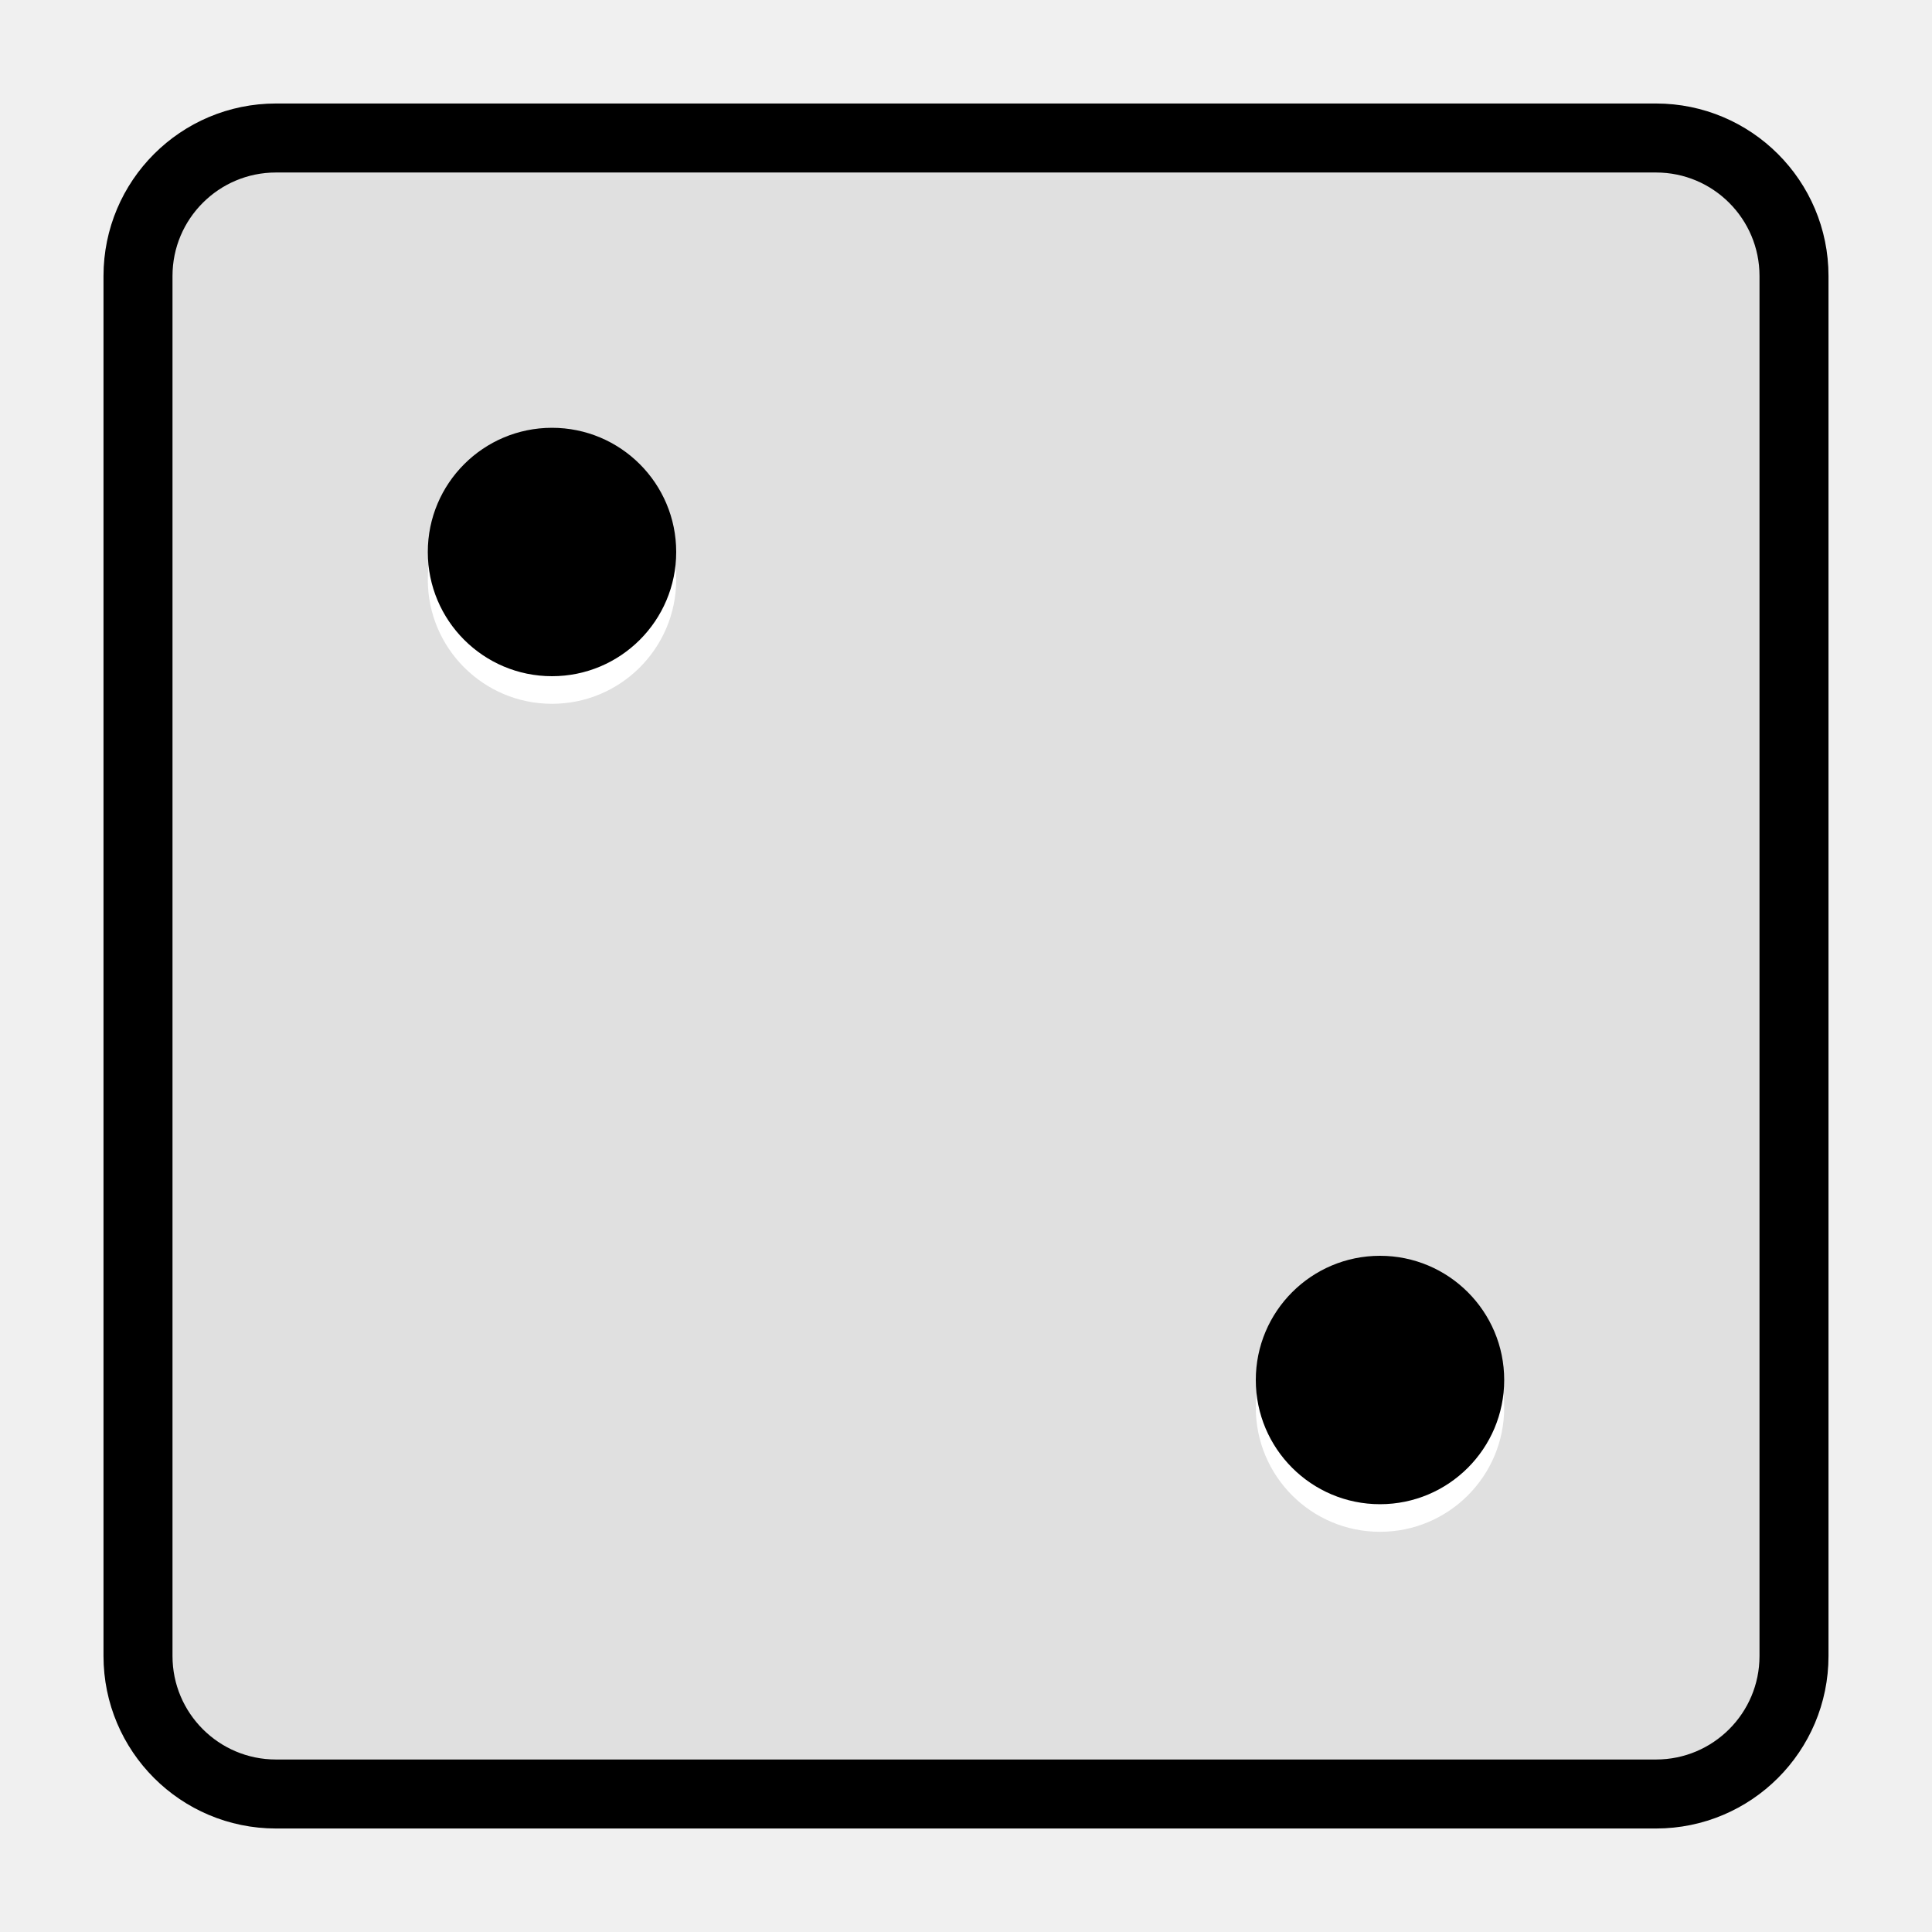
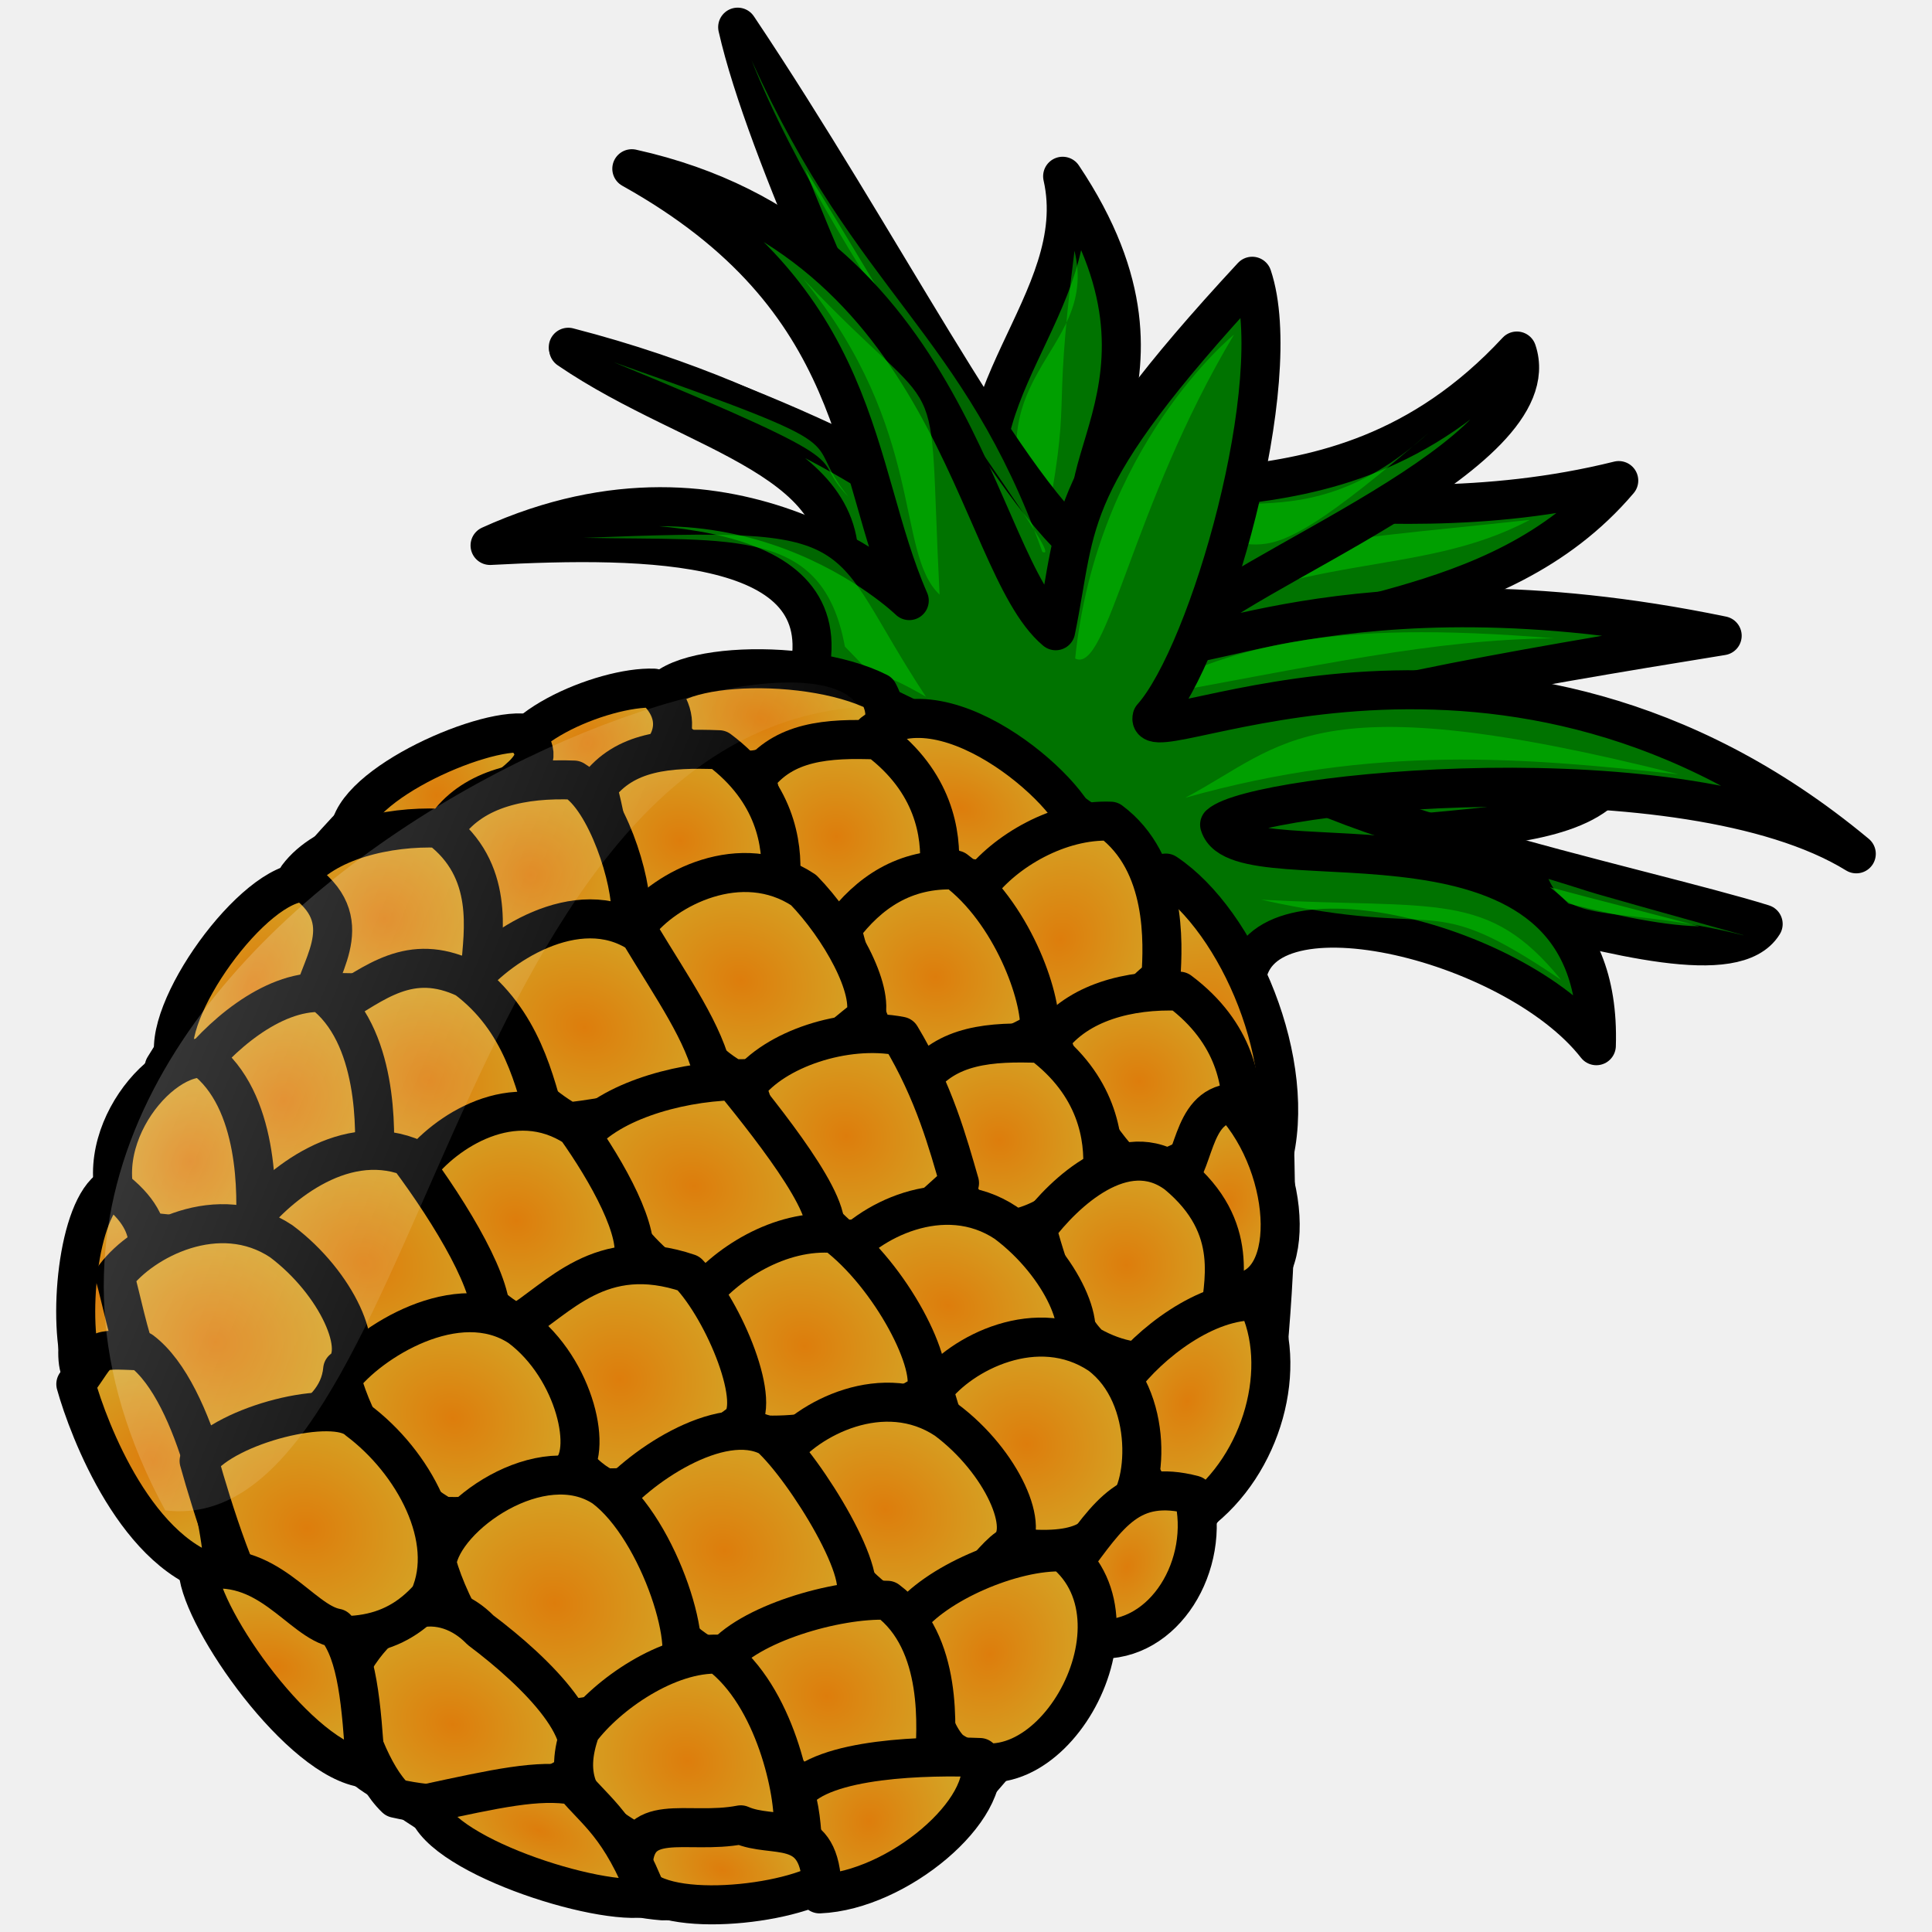
- <svg xmlns="http://www.w3.org/2000/svg" version="1.1" width="140" height="140" viewBox="-10 -10 140 140" style="background-color: white">
-   <rect x="0" y="0" width="120" height="120" rx="10" ry="10" fill="#E0E0E0" stroke="black" stroke-width="5" />
-   <circle cx="30" cy="32" r="9" fill="white" />
-   <circle cx="30" cy="30" r="9" fill="black" />
-   <circle cx="90" cy="92" r="9" fill="white" />
-   <circle cx="90" cy="90" r="9" fill="black" />
+ <svg xmlns="http://www.w3.org/2000/svg" xmlns:xlink="http://www.w3.org/1999/xlink" viewBox="0 0 495 495">
+   <defs>
+     <linearGradient id="a">
+       <stop offset="0" stop-color="#dd7d0c" />
+       <stop offset="1" stop-color="#d5a224" />
+     </linearGradient>
+     <radialGradient id="W" cx="184.54" cy="656.95" r="21.3" xlink:href="#a" gradientUnits="userSpaceOnUse" gradientTransform="scale(1.4126 .70794)" />
+     <linearGradient id="X" x1="8.49" x2="348.7" y1="164.6" y2="170.11" gradientUnits="userSpaceOnUse" gradientTransform="scale(.7114 1.4057)">
+       <stop offset="0" stop-color="#fff" stop-opacity=".34" />
+       <stop offset="1" stop-color="#fff" stop-opacity="0" />
+     </linearGradient>
+     <radialGradient id="b" cx="252.94" cy="308.01" r="156.67" xlink:href="#a" gradientUnits="userSpaceOnUse" gradientTransform="scale(.97002 1.0309)" />
+     <radialGradient id="c" cx="166.63" cy="223.03" r="22.33" xlink:href="#a" gradientUnits="userSpaceOnUse" gradientTransform="scale(1.2402 .80635)" />
+     <radialGradient id="d" cx="213.34" cy="223.62" r="23.58" xlink:href="#a" gradientUnits="userSpaceOnUse" gradientTransform="scale(1.231 .81237)" />
+     <radialGradient id="e" cx="345.61" cy="206.02" r="28.42" xlink:href="#a" gradientUnits="userSpaceOnUse" gradientTransform="scale(.98603 1.0142)" />
+     <radialGradient id="f" cx="320.07" cy="189.93" r="27.96" xlink:href="#a" gradientUnits="userSpaceOnUse" gradientTransform="scale(.934 1.0706)" />
+     <radialGradient id="g" cx="167.37" cy="202.63" r="19.31" xlink:href="#a" gradientUnits="userSpaceOnUse" gradientTransform="scale(1.0025 .99755)" />
+     <radialGradient id="h" cx="231.74" cy="204.01" r="25.66" xlink:href="#a" gradientUnits="userSpaceOnUse" gradientTransform="scale(1.0178 .98252)" />
+     <radialGradient id="i" cx="190.67" cy="226" r="25.01" xlink:href="#a" gradientUnits="userSpaceOnUse" gradientTransform="scale(1.0441 .95776)" />
+     <radialGradient id="j" cx="260.6" cy="234.88" r="26.8" xlink:href="#a" gradientUnits="userSpaceOnUse" gradientTransform="scale(1.0469 .95516)" />
+     <radialGradient id="k" cx="314.72" cy="241.47" r="25.14" xlink:href="#a" gradientUnits="userSpaceOnUse" gradientTransform="scale(1.0525 .9501)" />
+     <radialGradient id="l" cx="417.38" cy="217.85" r="20.16" xlink:href="#a" gradientUnits="userSpaceOnUse" gradientTransform="scale(.8718 1.147)" />
+     <radialGradient id="m" cx="298.84" cy="261.16" r="25.69" xlink:href="#a" gradientUnits="userSpaceOnUse" gradientTransform="scale(1.0165 .98378)" />
+     <radialGradient id="n" cx="209.39" cy="264.28" r="28.3" xlink:href="#a" gradientUnits="userSpaceOnUse" gradientTransform="scale(1.084 .92254)" />
+     <radialGradient id="o" cx="144.7" cy="216.76" r="20.87" xlink:href="#a" gradientUnits="userSpaceOnUse" gradientTransform="scale(.9463 1.0568)" />
+     <radialGradient id="p" cx="163.62" cy="243.96" r="25.58" xlink:href="#a" gradientUnits="userSpaceOnUse" gradientTransform="scale(1.0207 .97968)" />
+     <radialGradient id="q" cx="133.58" cy="269.03" r="25.57" xlink:href="#a" gradientUnits="userSpaceOnUse" gradientTransform="scale(1.0215 .97894)" />
+     <radialGradient id="r" cx="174.09" cy="301.27" r="29.1" xlink:href="#a" gradientUnits="userSpaceOnUse" gradientTransform="scale(1.116 .89604)" />
+     <radialGradient id="s" cx="255.1" cy="283.21" r="28.07" xlink:href="#a" gradientUnits="userSpaceOnUse" gradientTransform="scale(1.0464 .95566)" />
+     <radialGradient id="t" cx="339.74" cy="279.14" r="25.66" xlink:href="#a" gradientUnits="userSpaceOnUse" gradientTransform="scale(1.018 .98235)" />
+     <radialGradient id="u" cx="444.44" cy="252.83" r="23.61" xlink:href="#a" gradientUnits="userSpaceOnUse" gradientTransform="scale(.84034 1.19)" />
+     <radialGradient id="v" cx="271.99" cy="340.23" r="27.43" xlink:href="#a" gradientUnits="userSpaceOnUse" gradientTransform="scale(1.1301 .88486)" />
+     <radialGradient id="w" cx="213.5" cy="327.85" r="29.4" xlink:href="#a" gradientUnits="userSpaceOnUse" gradientTransform="scale(1.1035 .90617)" />
+     <radialGradient id="x" cx="149.9" cy="322.19" r="28.05" xlink:href="#a" gradientUnits="userSpaceOnUse" gradientTransform="scale(1.0829 .92343)" />
+     <radialGradient id="y" cx="141.41" cy="230.2" r="21.51" xlink:href="#a" gradientUnits="userSpaceOnUse" gradientTransform="scale(.78847 1.2683)" />
+     <radialGradient id="z" cx="132.64" cy="310.2" r="26.63" xlink:href="#a" gradientUnits="userSpaceOnUse" gradientTransform="scale(.98055 1.0198)" />
+     <radialGradient id="A" cx="186.01" cy="340.97" r="27.88" xlink:href="#a" gradientUnits="userSpaceOnUse" gradientTransform="scale(1.0575 .94565)" />
+     <radialGradient id="B" cx="261.48" cy="344.05" r="28.94" xlink:href="#a" gradientUnits="userSpaceOnUse" gradientTransform="scale(1.0604 .94307)" />
+     <radialGradient id="C" cx="328.56" cy="337.19" r="27.55" xlink:href="#a" gradientUnits="userSpaceOnUse" gradientTransform="scale(1.0331 .96795)" />
+     <radialGradient id="D" cx="442.16" cy="293.46" r="19.05" xlink:href="#a" gradientUnits="userSpaceOnUse" gradientTransform="scale(.84836 1.1787)" />
+     <radialGradient id="E" cx="284.58" cy="389.85" r="28.26" xlink:href="#a" gradientUnits="userSpaceOnUse" gradientTransform="scale(1.0968 .91176)" />
+     <radialGradient id="F" cx="229.95" cy="360.24" r="29.84" xlink:href="#a" gradientUnits="userSpaceOnUse" gradientTransform="scale(1.0289 .97192)" />
+     <radialGradient id="G" cx="151.29" cy="378.24" r="29.7" xlink:href="#a" gradientUnits="userSpaceOnUse" gradientTransform="scale(1.0897 .91766)" />
+     <radialGradient id="H" cx="120.67" cy="320.17" r="22.94" xlink:href="#a" gradientUnits="userSpaceOnUse" gradientTransform="scale(.94247 1.061)" />
+     <radialGradient id="I" cx="141.54" cy="281.31" r="17.58" xlink:href="#a" gradientUnits="userSpaceOnUse" gradientTransform="scale(.74342 1.3451)" />
+     <radialGradient id="J" cx="130.83" cy="398.17" r="29.6" xlink:href="#a" gradientUnits="userSpaceOnUse" gradientTransform="scale(1.0474 .95477)" />
+     <radialGradient id="K" cx="185.03" cy="407.12" r="28.6" xlink:href="#a" gradientUnits="userSpaceOnUse" gradientTransform="scale(1.0846 .92196)" />
+     <radialGradient id="L" cx="260.94" cy="405.41" r="30.56" xlink:href="#a" gradientUnits="userSpaceOnUse" gradientTransform="scale(1.0649 .93906)" />
+     <radialGradient id="M" cx="380.27" cy="350.56" r="26.53" xlink:href="#a" gradientUnits="userSpaceOnUse" gradientTransform="scale(.92272 1.0837)" />
+     <radialGradient id="N" cx="298.4" cy="429.69" r="28.07" xlink:href="#a" gradientUnits="userSpaceOnUse" gradientTransform="scale(1.0598 .9436)" />
+     <radialGradient id="O" cx="230.74" cy="430.74" r="31.17" xlink:href="#a" gradientUnits="userSpaceOnUse" gradientTransform="scale(1.0517 .95086)" />
+     <radialGradient id="P" cx="125.21" cy="440.74" r="25.1" xlink:href="#a" gradientUnits="userSpaceOnUse" gradientTransform="scale(1.0638 .94)" />
+     <radialGradient id="Q" cx="207.47" cy="496.9" r="27.88" xlink:href="#a" gradientUnits="userSpaceOnUse" gradientTransform="scale(1.1088 .9019)" />
+     <radialGradient id="R" cx="274.1" cy="458.44" r="27.82" xlink:href="#a" gradientUnits="userSpaceOnUse" gradientTransform="scale(1.0556 .94732)" />
+     <radialGradient id="S" cx="354.3" cy="411.61" r="23.18" xlink:href="#a" gradientUnits="userSpaceOnUse" gradientTransform="scale(.95476 1.0474)" />
+     <radialGradient id="T" cx="249.46" cy="564.03" r="19.53" xlink:href="#a" gradientUnits="userSpaceOnUse" gradientTransform="scale(1.2347 .80994)" />
+     <radialGradient id="U" cx="164.53" cy="446.26" r="30.45" xlink:href="#a" gradientUnits="userSpaceOnUse" gradientTransform="scale(1.0738 .93128)" />
+     <radialGradient id="V" cx="148.46" cy="555.45" r="23.46" xlink:href="#a" gradientUnits="userSpaceOnUse" gradientTransform="scale(1.2308 .8125)" />
+   </defs>
+   <g fill-rule="evenodd">
+     <path fill="url(#b)" stroke="#000" stroke-width="10" d="M225.35 162.88s-66.94 34.62-69.25 39.24c-2.3 4.62-27.7 22.3-34.62 37.7-6.16 13.85-18.47 52.33-23.1 80.03.78 5.38 0 70.8 9.24 80.02 9.24 9.24 86.18 66.18 111.58 68.48 25.4 7.7 60.78 6.93 77.7 1.54 27.7-11.6 46.95-27.7 56.95-38.5 10-30 38.48-109.3 38.48-134.7-5.4-18.5-13.85-48.5-29.24-78.5-19.3-43.1-137.8-63.9-137.8-55.4z" stroke-linejoin="round" transform="rotate(22.042 189.378 152.084)" />
+     <path fill="#007300" stroke="#000" stroke-width="10" d="M214.2 151.62c7.67-34.22-35.9-39.85-68.5-62.16 61.34 15.83 110.16 47.87 110.16 47.87-14.9-33.98 23.7-59.96 16.4-92.17 36.7 54.78-8.06 78.93 13.06 96.62 5.9-28.88 60.78-1.62 129.42-18.65-31.67 37.3-83.8 31.97-98.48 48.4-2.6 10.23 12.4 10.77 3.17 19.1 5.1 17.14 65.02-1 94.03 8.13-14.08 22.83-86.04 5.15-87.28 32.77-22.4-31.93-53.22-54.63-111.97-79.9z" stroke-linejoin="round" />
+     <path fill="#0c0" fill-opacity=".5" d="M391.95 133.2c-29.05 15.43-59.1 7.2-100.1 31.1 17.56-25.2 44.3-25 100.1-31.1zM275.3 64.25c6.55 27.3-29.23 31.5-8.22 75.28 8.2-42.13 2.1-27.23 8.22-75.28z" />
+     <path fill="#007300" stroke="#000" stroke-width="10" d="M214.1 151.14c7.67-34.23-35.9-39.86-68.5-62.17 61.34 15.83 94.2 43.77 94.2 43.77C224.9 98.76 196.28 39.17 189 6.96c36.7 54.78 67.22 115.8 88.34 133.5 5.9-28.88 62.1 2.56 111.3-50.52 9 26.77-71.93 56.26-86.6 72.7-2.6 10.22 41.25-20.03 139.2.24-52.64 8.5-112.7 18.93-121.9 27.26 5.1 17.14 103.37 37.47 132.4 46.6-14.1 22.83-124.43-33.3-125.66-5.7-22.42-31.92-53.23-54.63-111.98-79.9z" stroke-linejoin="round" />
+     <path fill="#0c0" fill-opacity=".5" d="M398.17 163.55c-30.95.26-59.72 6.83-108.76 15.73 25.9-13.64 49.7-20.64 108.8-15.73zm48.46 76.08c-30.88-7.8-44.6-2.3-49.9-14.44 18.06 5.5-1.17.1 49.9 14.4zM366 110.93c-53.13 45.76-37.04 20.27-72.35 30.03 13.74-24.4 36.08 2.73 72.35-30.03zM157.23 92.8c66.78 23.52 47.03 18.37 60.15 34.47-11.26-11.36 7.82-6.43-60.15-34.47zm35.33-77.38c27.23 60.33 54.3 69.5 74.5 125.96 8.27 4.17-53.44-72.3-74.5-125.96z" />
+     <path fill="#007300" stroke="#000" stroke-width="10" d="M207.26 172.28c7.66-34.23-41.28-34.67-81.7-32.53 63.32-28.77 107.4 14.13 107.4 14.13-14.9-33.98-11-77.16-71.08-110.65 83.24 18.47 87.5 100.67 108.6 118.37 5.92-28.9 1.17-37.74 50.35-90.82 9 26.76-10.97 96.56-25.65 112.98-2.6 10.24 90.45-39.87 180.42 35-43.92-27.1-153.9-15.8-163.12-7.48 5.1 17.14 98.67-12.15 96.52 56.64-21.35-27.37-88.53-43.36-89.76-15.74-22.42-31.93-53.23-54.63-111.98-79.9z" stroke-linejoin="round" />
+     <path fill="#0c0" fill-opacity=".5" d="M149.54 137.8c74.02-2.9 60.97.14 87.7 40.72-25-14.4-1.3 7.05-20.77-12.86-5.6-30.58-28.5-27.1-66.93-27.86z" />
+     <path fill="url(#c)" stroke="#000" stroke-width="10" d="M231.92 162.16c13.15 11.1-8.03 19.5-18.8 27.58-4.2 6.53-24.32 7.78-31.7-1.8-8.52-9.87 28.88-27.58 50.5-25.78z" stroke-linejoin="round" transform="rotate(22.042 189.378 152.084)" />
+     <path fill="url(#d)" stroke="#000" stroke-width="10" d="M234.63 172.24c12.18-20.45 56.33-4 59.08 4.35-4.1 6.5-14.5 22.3-26.6 21.3-7.8-3.2-25-16.2-32.4-25.7z" stroke-linejoin="round" transform="rotate(22.042 189.378 152.084)" />
+     <path fill="url(#e)" stroke="#000" stroke-width="10" d="M325.3 204.53c-4.54-11-17.7-22.1-7.72-27.1 21.9 4.5 50.1 32.48 53.05 58.6-7.82-3.16-37.97-21.93-45.34-31.5z" stroke-linejoin="round" transform="rotate(22.042 189.378 152.084)" />
+     <path fill="url(#f)" stroke="#000" stroke-width="10" d="M274.28 198.74c2.95-11.22 12.93-23.92 25.2-28.32 17.36 4.56 24.2 23.87 26.95 32.23-4.2 6.53-10.36 30-22.47 28.98-7.82-3.15-22.3-23.3-29.68-32.9z" stroke-linejoin="round" transform="rotate(22.042 189.378 152.084)" />
+     <path fill="url(#g)" stroke="#000" stroke-width="10" d="M178.22 182.74c11.3 4.07 12.1 15.18-1.2 28.04-4.18 6.53-8 2.26-24.3 7.8-8.53-9.9 13.22-31.44 25.5-35.84z" stroke-linejoin="round" transform="rotate(22.042 189.378 152.084)" />
+     <path fill="url(#h)" stroke="#000" stroke-width="10" d="M211.2 194.14c2.94-11.22 12.9-16.23 25.2-20.63 17.35 4.6 24.2 16.2 26.94 24.6-4.2 6.6-15.6 26.5-27.7 25.5-7.84-3.1-17.08-19.7-24.45-29.3z" stroke-linejoin="round" transform="rotate(22.042 189.378 152.084)" />
+     <path fill="url(#i)" stroke="#000" stroke-width="10" d="M174.4 211.73c2.96-11.22 12.94-16.23 25.22-20.63 17.35 4.56 24.2 16.18 26.94 24.53-4.2 6.53-14.35 16.95-30.65 22.48-7.8-3.1-14.1-16.8-21.5-26.3z" stroke-linejoin="round" transform="rotate(22.042 189.378 152.084)" />
+     <path fill="url(#j)" stroke="#000" stroke-width="10" d="M245.95 221.82c2.95-11.2 9.1-20.5 21.4-24.9 17.34 4.56 32.63 21.67 35.37 30.02-4.2 6.54-20.58 21.85-32.68 20.85-7.83-3.2-16.7-16.4-24.1-26z" stroke-linejoin="round" transform="rotate(22.042 189.378 152.084)" />
+     <path fill="url(#k)" stroke="#000" stroke-width="10" d="M306.2 227.86c2.95-11.22 13.72-19.3 26-23.7 17.36 4.57 24.2 16.18 26.95 24.54-4.2 6.53-11.07 23.26-23.17 22.26-7.83-3.15-22.4-13.53-29.8-23.1z" stroke-linejoin="round" transform="rotate(22.042 189.378 152.084)" />
+     <path fill="url(#l)" stroke="#000" stroke-width="10" d="M348.9 251.1c4.2-6.54-3.27-20.5 6.7-25.5 20.9 9.85 34.13 39.5 17.84 45.03-7.83-3.15-17.16-9.97-24.54-19.54z" stroke-linejoin="round" transform="rotate(22.042 189.378 152.084)" />
+     <path fill="url(#m)" stroke="#000" stroke-width="10" d="M279.1 250.53c2.94-11.22 12.92-16.23 25.2-20.63 17.35 4.56 24.2 16.17 26.94 24.53-4.2 6.53-6.53 20.1-22.82 25.62-7.83-3.15-21.96-19.95-29.33-29.52z" stroke-linejoin="round" transform="rotate(22.042 189.378 152.084)" />
+     <path fill="url(#n)" stroke="#000" stroke-width="10" d="M197.1 240.6c2.96-11.22 17.3-28.16 36.1-24.3 12.17 5.37 26.5 16.77 26.92 24.52-4.2 6.53-9.37 21.53-25.66 27.05-16.73-2.22-29.97-17.7-37.35-27.27z" stroke-linejoin="round" transform="rotate(22.042 189.378 152.084)" />
+     <path fill="url(#o)" stroke="#000" stroke-width="10" d="M151.05 206.13c12.45 4.37-.02 14.17-2.7 24.37-4.2 6.53-10.9 12.58-27.18 18.1-8.53-9.87 17.6-38.07 29.88-42.47z" stroke-linejoin="round" transform="rotate(22.042 189.378 152.084)" />
+     <path fill="url(#p)" stroke="#000" stroke-width="10" d="M142.34 234.92c2.95-11.22 13.46-18.27 25.75-22.67 9.5 1.4 23.6 18.22 26.4 26.57-4.2 6.53-12.1 17.56-28.4 23.08-7.9-3.15-16.5-17.4-23.8-26.98z" stroke-linejoin="round" transform="rotate(22.042 189.378 152.084)" />
+     <path fill="url(#q)" stroke="#000" stroke-width="10" d="M111.78 261.78c2.95-11.22 16.58-20.72 28.87-25.12 17.35 4.56 20.53 20.66 23.28 29.02-4.2 6.53-17.55 15-33.85 20.54-7.82-3.15-10.92-14.87-18.3-24.44z" stroke-linejoin="round" transform="rotate(22.042 189.378 152.084)" />
+     <path fill="url(#r)" stroke="#000" stroke-width="10" d="M162.4 271.08c2.94-11.22 17.2-32.54 35.98-28.7 13.43 10.08 25.08 17.5 31.3 26.77-4.2 6.53-11.24 14.5-30.03 24.82-16.73-2.22-29.9-13.3-37.26-22.9z" stroke-linejoin="round" transform="rotate(22.042 189.378 152.084)" />
+     <path fill="url(#s)" stroke="#000" stroke-width="10" d="M238.57 268.22c2.96-11.22 17.4-23.78 31.72-26.55 13.4 10.07 21.6 20.97 28.1 29.22-4.2 6.5-6.3 19-22.6 24.6-16-5.3-30-17.7-37.4-27.3z" stroke-linejoin="round" transform="rotate(22.042 189.378 152.084)" />
+     <path fill="url(#t)" stroke="#000" stroke-width="10" d="M321.17 274.33c2.96-11.22 11.8-30.7 27.98-26.45 20.55 6.5 21.42 22 24.17 30.35-1.8 11.52-11.68 20.92-28.4 18.7-7.84-3.15-16.37-13.03-23.75-22.6z" stroke-linejoin="round" transform="rotate(22.042 189.378 152.084)" />
+     <path fill="url(#u)" stroke="#000" stroke-width="10" d="M355.94 302c2.95-11.2 12.14-27.33 24.42-31.73 14.05 12.42 17.13 38.3 6.25 56.17-19.7 4.6-23.3-14.85-30.6-24.43z" stroke-linejoin="round" transform="rotate(22.042 189.378 152.084)" />
+     <path fill="url(#v)" stroke="#000" stroke-width="10" d="M277.16 300.18c2.95-11.22 17.3-28.16 36.07-24.3 17.35 4.55 31.13 18 26.94 24.52-4.2 6.53-9.46 17.14-25.75 22.67-16.73-2.22-29.9-13.3-37.26-22.9z" stroke-linejoin="round" transform="rotate(22.042 189.378 152.084)" />
+     <path fill="url(#w)" stroke="#000" stroke-width="10" d="M203.74 297.23c2.95-11.22 17.12-22.76 31.1-28.9 15.1 8.34 39.84 22.48 35.65 29-4.2 6.54-11.2 18.9-27.5 24.4-16.7-2.2-32-14.93-39.3-24.5z" stroke-linejoin="round" transform="rotate(22.042 189.378 152.084)" />
+     <path fill="url(#x)" stroke="#000" stroke-width="10" d="M132.82 289.48c7.58-10 12.84-20.62 28.68-19.72 17.35 4.56 26.23 17.8 33.6 27.38-4.18 6.53-16.04 18.68-32.33 24.2-16.73-2.2-22.58-22.3-29.95-31.86z" stroke-linejoin="round" transform="rotate(22.042 189.378 152.084)" />
+     <path fill="url(#y)" stroke="#000" stroke-width="10" d="M114.1 262.4c17.34 4.55 10.74 20.26 13.5 28.62-4.2 6.53-10.9 20.77-27.18 26.3-8.53-9.88 1.4-50.53 13.68-54.93z" stroke-linejoin="round" transform="rotate(22.042 189.378 152.084)" />
+     <path fill="url(#z)" stroke="#000" stroke-width="10" d="M105.4 318.98c2.94-11.22 10.97-27.64 23.26-32.04 17.35 4.56 26.13 27.6 28.88 35.95-4.2 6.5-12.12 13.1-28.42 18.6-7.82-3.2-16.36-13-23.73-22.6z" stroke-linejoin="round" transform="rotate(22.042 189.378 152.084)" />
+     <path fill="url(#A)" stroke="#000" stroke-width="10" d="M168.2 319.5c2.95-11.2 15-28.77 33.76-24.92 11.65 7.43 25.97 18.83 26.4 26.57-4.2 6.53-6.52 20.1-22.82 25.63-16.72-2.22-29.96-17.7-37.34-27.28z" stroke-linejoin="round" transform="rotate(22.042 189.378 152.084)" />
+     <path fill="url(#B)" stroke="#000" stroke-width="10" d="M247.4 323.98c2.95-11.22 12.76-25 26.2-29.1 17.35 4.57 37.53 21.87 36.8 29.32-4.18 6.53-18.88 20.1-35.18 25.64-16.72-2.22-20.44-16.3-27.82-25.86z" stroke-linejoin="round" transform="rotate(22.042 189.378 152.084)" />
+     <path fill="url(#C)" stroke="#000" stroke-width="10" d="M312.1 322.46c2.96-11.22 17.3-28.16 36.08-24.3 17.35 4.55 24.7 28.3 20.5 34.83-4.18 6.5-2.05 12.5-18.34 18-16.73-2.2-30.86-19-38.24-28.6z" stroke-linejoin="round" transform="rotate(22.042 189.378 152.084)" />
+     <path fill="url(#D)" stroke="#000" stroke-width="10" d="M361.75 350.43c4.02-15.3 5.55-25.8 22.2-27.96 10.92 14.87 7.33 37.9-8.96 43.44-7.9-3.1-5.9-5.9-13.3-15.4z" stroke-linejoin="round" transform="rotate(22.042 189.378 152.084)" />
+     <path fill="url(#E)" stroke="#000" stroke-width="10" d="M281.9 352.68c2.95-11.22 17.3-28.16 36.07-24.3 17.35 4.55 31.13 18 26.93 24.52-4.2 6.53-4.2 20.7-20.5 26.23-16.73-2.22-35.13-16.87-42.5-26.45z" stroke-linejoin="round" transform="rotate(22.042 189.378 152.084)" />
+     <path fill="url(#F)" stroke="#000" stroke-width="10" d="M206.7 347.08c7.58-10 12.14-27.34 36-28.7 12.18 5.4 30.66 24.43 26.47 30.96-4.2 6.53-9.64 22.54-25.93 28.07-16.73-2.2-29.16-20.7-36.54-30.3z" stroke-linejoin="round" transform="rotate(22.042 189.378 152.084)" />
+     <path fill="url(#G)" stroke="#000" stroke-width="10" d="M133.1 349.53c2.95-11.22 13.2-31.42 31.9-31.96 16 9.67 33.52 23 35.1 31.05-4.18 6.53-13.45 18.27-29.74 23.8-16.73-2.22-29.9-13.32-37.26-22.9z" stroke-linejoin="round" transform="rotate(22.042 189.378 152.084)" />
+     <path fill="url(#H)" stroke="#000" stroke-width="10" d="M106.73 313.88c17.35 4.57 26.13 27.6 28.88 35.95-4.1 6.54-12.8 6.45-29.1 11.97-20.3-11.9-12-43.5.3-47.92z" stroke-linejoin="round" transform="rotate(22.042 189.378 152.084)" />
+     <path fill="url(#I)" stroke="#000" stroke-width="10" d="M97.46 353.43c17.35 4.56 14.67 14.76 17.42 23.12-4.2 6.53 9.77 17.64-6.53 23.17-8.53-9.87-17.02-38.04-10.9-46.3z" stroke-linejoin="round" transform="rotate(22.042 189.378 152.084)" />
+     <path fill="url(#J)" stroke="#000" stroke-width="10" d="M106.8 374.24c2.96-11.22 17.3-28.16 36.1-24.32 17.34 4.57 31.1 18 26.92 24.54 4 13.04-10.7 26.62-27 32.15-16.73-2.2-28.63-22.8-36-32.3z" stroke-linejoin="round" transform="rotate(22.042 189.378 152.084)" />
+     <path fill="url(#K)" stroke="#000" stroke-width="10" d="M170.44 376.8c2.95-11.22 18.64-33.26 37.42-29.42 17.35 4.57 29.78 23.1 25.6 29.64-4.2 6.53-9.47 17.14-25.76 22.67-16.73-2.3-29.88-13.4-37.26-22.9z" stroke-linejoin="round" transform="rotate(22.042 189.378 152.084)" />
+     <path fill="url(#L)" stroke="#000" stroke-width="10" d="M245.9 381.38c2.96-11.2 17.5-33.56 31.9-31.95 11.3 4.06 39.3 24.5 35.12 31.04-4.2 6.54-13.1 21.64-29.4 27.17-16.73-2.22-30.24-16.68-37.62-26.26z" stroke-linejoin="round" transform="rotate(22.042 189.378 152.084)" />
+     <path fill="url(#M)" stroke="#000" stroke-width="10" d="M328.07 379.74c2.95-11.22 18.2-26.84 30.48-31.24 28.64 8.63 20.2 64.2-7.82 57.92-7.83-3.15-15.3-17.1-22.66-26.68z" stroke-linejoin="round" transform="rotate(22.042 189.378 152.084)" />
+     <path fill="url(#N)" stroke="#000" stroke-width="10" d="M287.45 407.23C290.4 396 309.1 381.3 321.4 376.9c17.35 4.56 24.08 25.96 26.83 34.32-4.2 6.53-12.12 13.17-28.4 18.7-7.84-3.15-25-13.12-32.38-22.7z" stroke-linejoin="round" transform="rotate(22.042 189.378 152.084)" />
+     <path fill="url(#O)" stroke="#000" stroke-width="10" d="M210.8 411.4c-3.1-11.7 13.67-37.84 32.44-34 17.35 4.58 38.85 30.95 34.66 37.48-4.2 6.53-9.46 17.15-25.75 22.67-16.73-2.22-33.97-16.57-41.35-26.14z" stroke-linejoin="round" transform="rotate(22.042 189.378 152.084)" />
+     <path fill="url(#P)" stroke="#000" stroke-width="10" d="M107.86 403.6c2.95-11.22.1-9.78 12.4-14.2 17.34 4.58 38.4 37.38 41.14 45.74-22.08 4-46.16-21.96-53.54-31.54z" stroke-linejoin="round" transform="rotate(22.042 189.378 152.084)" />
+     <path fill="url(#Q)" stroke="#000" stroke-width="10" d="M199.92 448.54c1.54-24.68 15.52-30.8 27.7-25.43 17.35 4.6 39.68 13.8 35.3 25.7-4.2 6.6-18.62 19.1-39.27 22.4-7.83-3.1-16.36-13-23.73-22.6z" stroke-linejoin="round" transform="rotate(22.042 189.378 152.084)" />
+     <path fill="url(#R)" stroke="#000" stroke-width="10" d="M260.98 437.34c2.95-11.22 13.3-27.04 25.58-31.44 17.35 4.56 31.56 25.75 34.3 34.1-4.18 6.54-20.74 13.1-37.03 18.62-16.73-2.22-22.33-9.15-22.85-21.28z" stroke-linejoin="round" transform="rotate(22.042 189.378 152.084)" />
+     <path fill="url(#S)" stroke="#000" stroke-width="10" d="M318.12 431.65c2.96-11.22 28.06-21.9 40.35-26.3 8.26 10.9-6.72 39.5-24.98 47.8-7.9-3.16-8-11.92-15.4-21.5z" stroke-linejoin="round" transform="rotate(22.042 189.378 152.084)" />
+     <path fill="url(#T)" stroke="#000" stroke-width="10" d="M286.95 465.53c-6.03-14.67 9.28-13.44 21.2-21.2 9.1.32 17.65-8.93 24.83 6.04-9 10.72-40.34 26.47-46.03 15.16z" stroke-linejoin="round" transform="rotate(22.042 189.378 152.084)" />
+     <path fill="url(#U)" stroke="#000" stroke-width="10" d="M144.52 409.98c2.95-11.22 25.93-28.08 33.76-24.93 17.35 4.56 34.6 18.92 34.04 35.13-4.9 13.97-16.3 19.7-36.7 21.97-7.82-3.15-23.73-22.6-31.1-32.17z" stroke-linejoin="round" transform="rotate(22.042 189.378 152.084)" />
+     <path fill="url(#V)" stroke="#000" stroke-width="10" d="M154.92 436.25c15.05-10.22 29.1 2.2 38.27.25 7.5 4.17 13.2 15.48 20.4 30.46-16.1 4.5-53-19.4-58.7-30.7z" stroke-linejoin="round" transform="rotate(22.042 189.378 152.084)" />
+     <path fill="url(#W)" stroke="#000" stroke-width="10" d="M231.5 469.48c15.06-10.22 24.14-16.55 33.3-18.5 7.57 4.17 14.78 4.98 28.3 19.43-10.52 7.1-55.9 10.4-61.6-.9z" stroke-linejoin="round" transform="rotate(22.042 189.378 152.084)" />
+     <path fill="#0c0" fill-opacity=".5" d="M316.17 85.72s-35.08 28.4-40.7 83c8.27 4.16 14.36-38.98 40.7-83zm113.9 112.68c-39.72-4.27-77.73-7.74-126.4 6 25.83-13.63 32.14-29.78 126.4-6zm-30.1 52.65c-35.3-23.9-28.66-9.83-76.82-20.53 45.16 2.4 58.1-2.5 76.82 20.53zM205.87 71.5c37.9 40.07 31.66 17.67 34.86 80.85-11.43-10.84-3.4-42-34.86-80.84z" />
+     <path fill="url(#X)" d="M228.75 167.5C198.75 145 15 321.25 141.25 425c63.75-17.5-7.5-210 87.5-257.5z" transform="rotate(22.042 189.378 152.084)" />
+   </g>
</svg>
